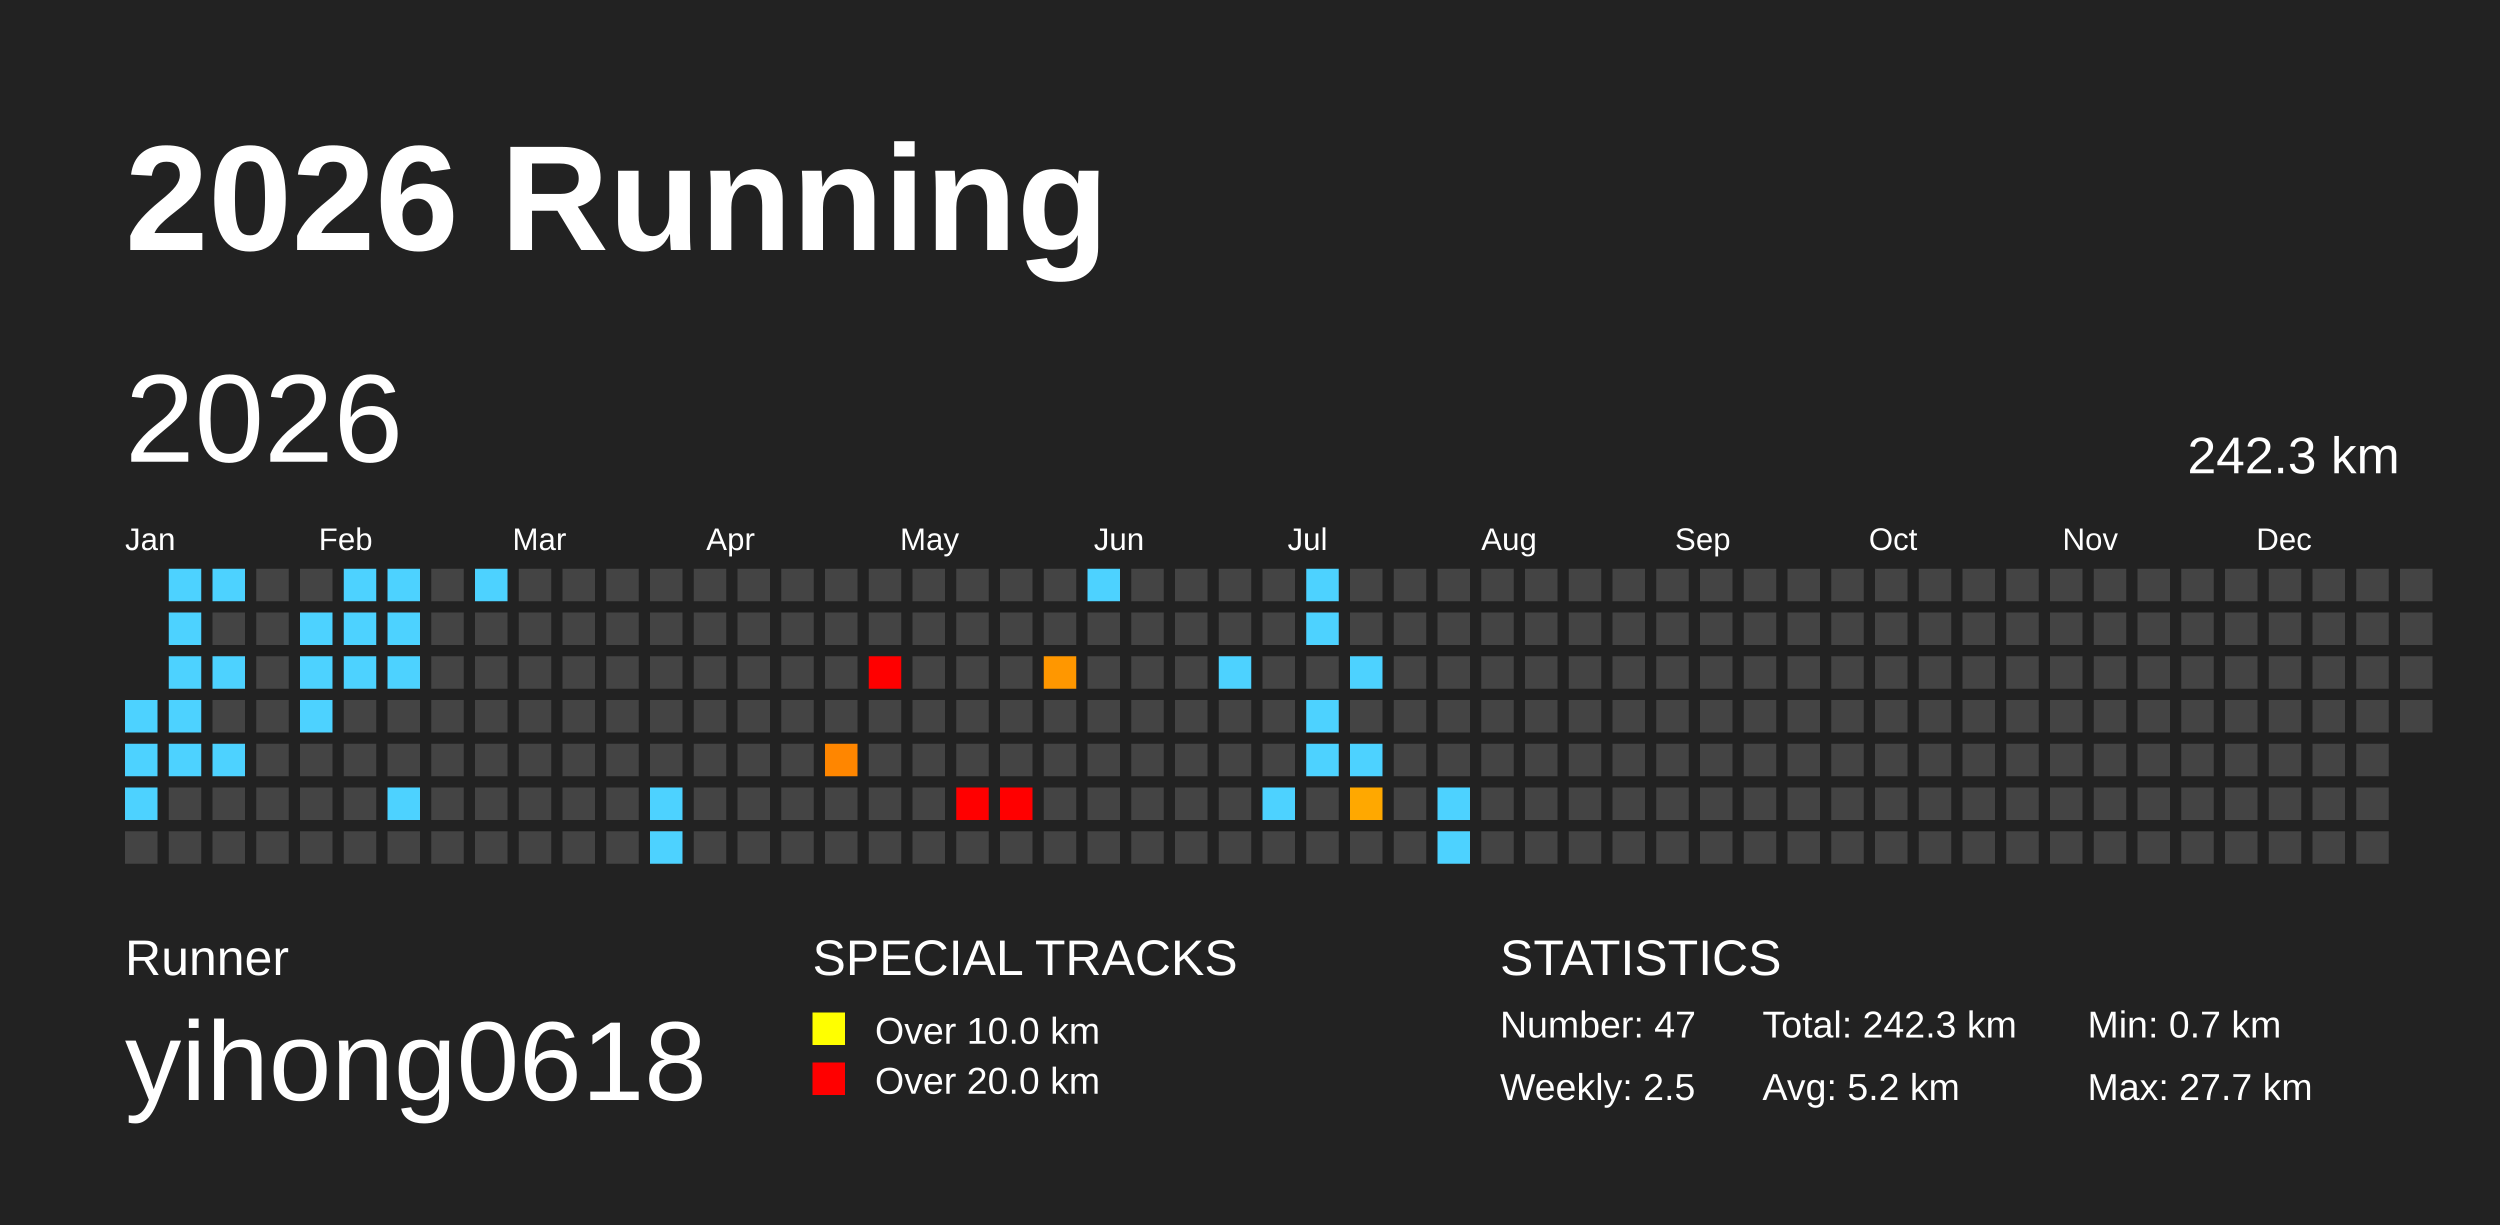
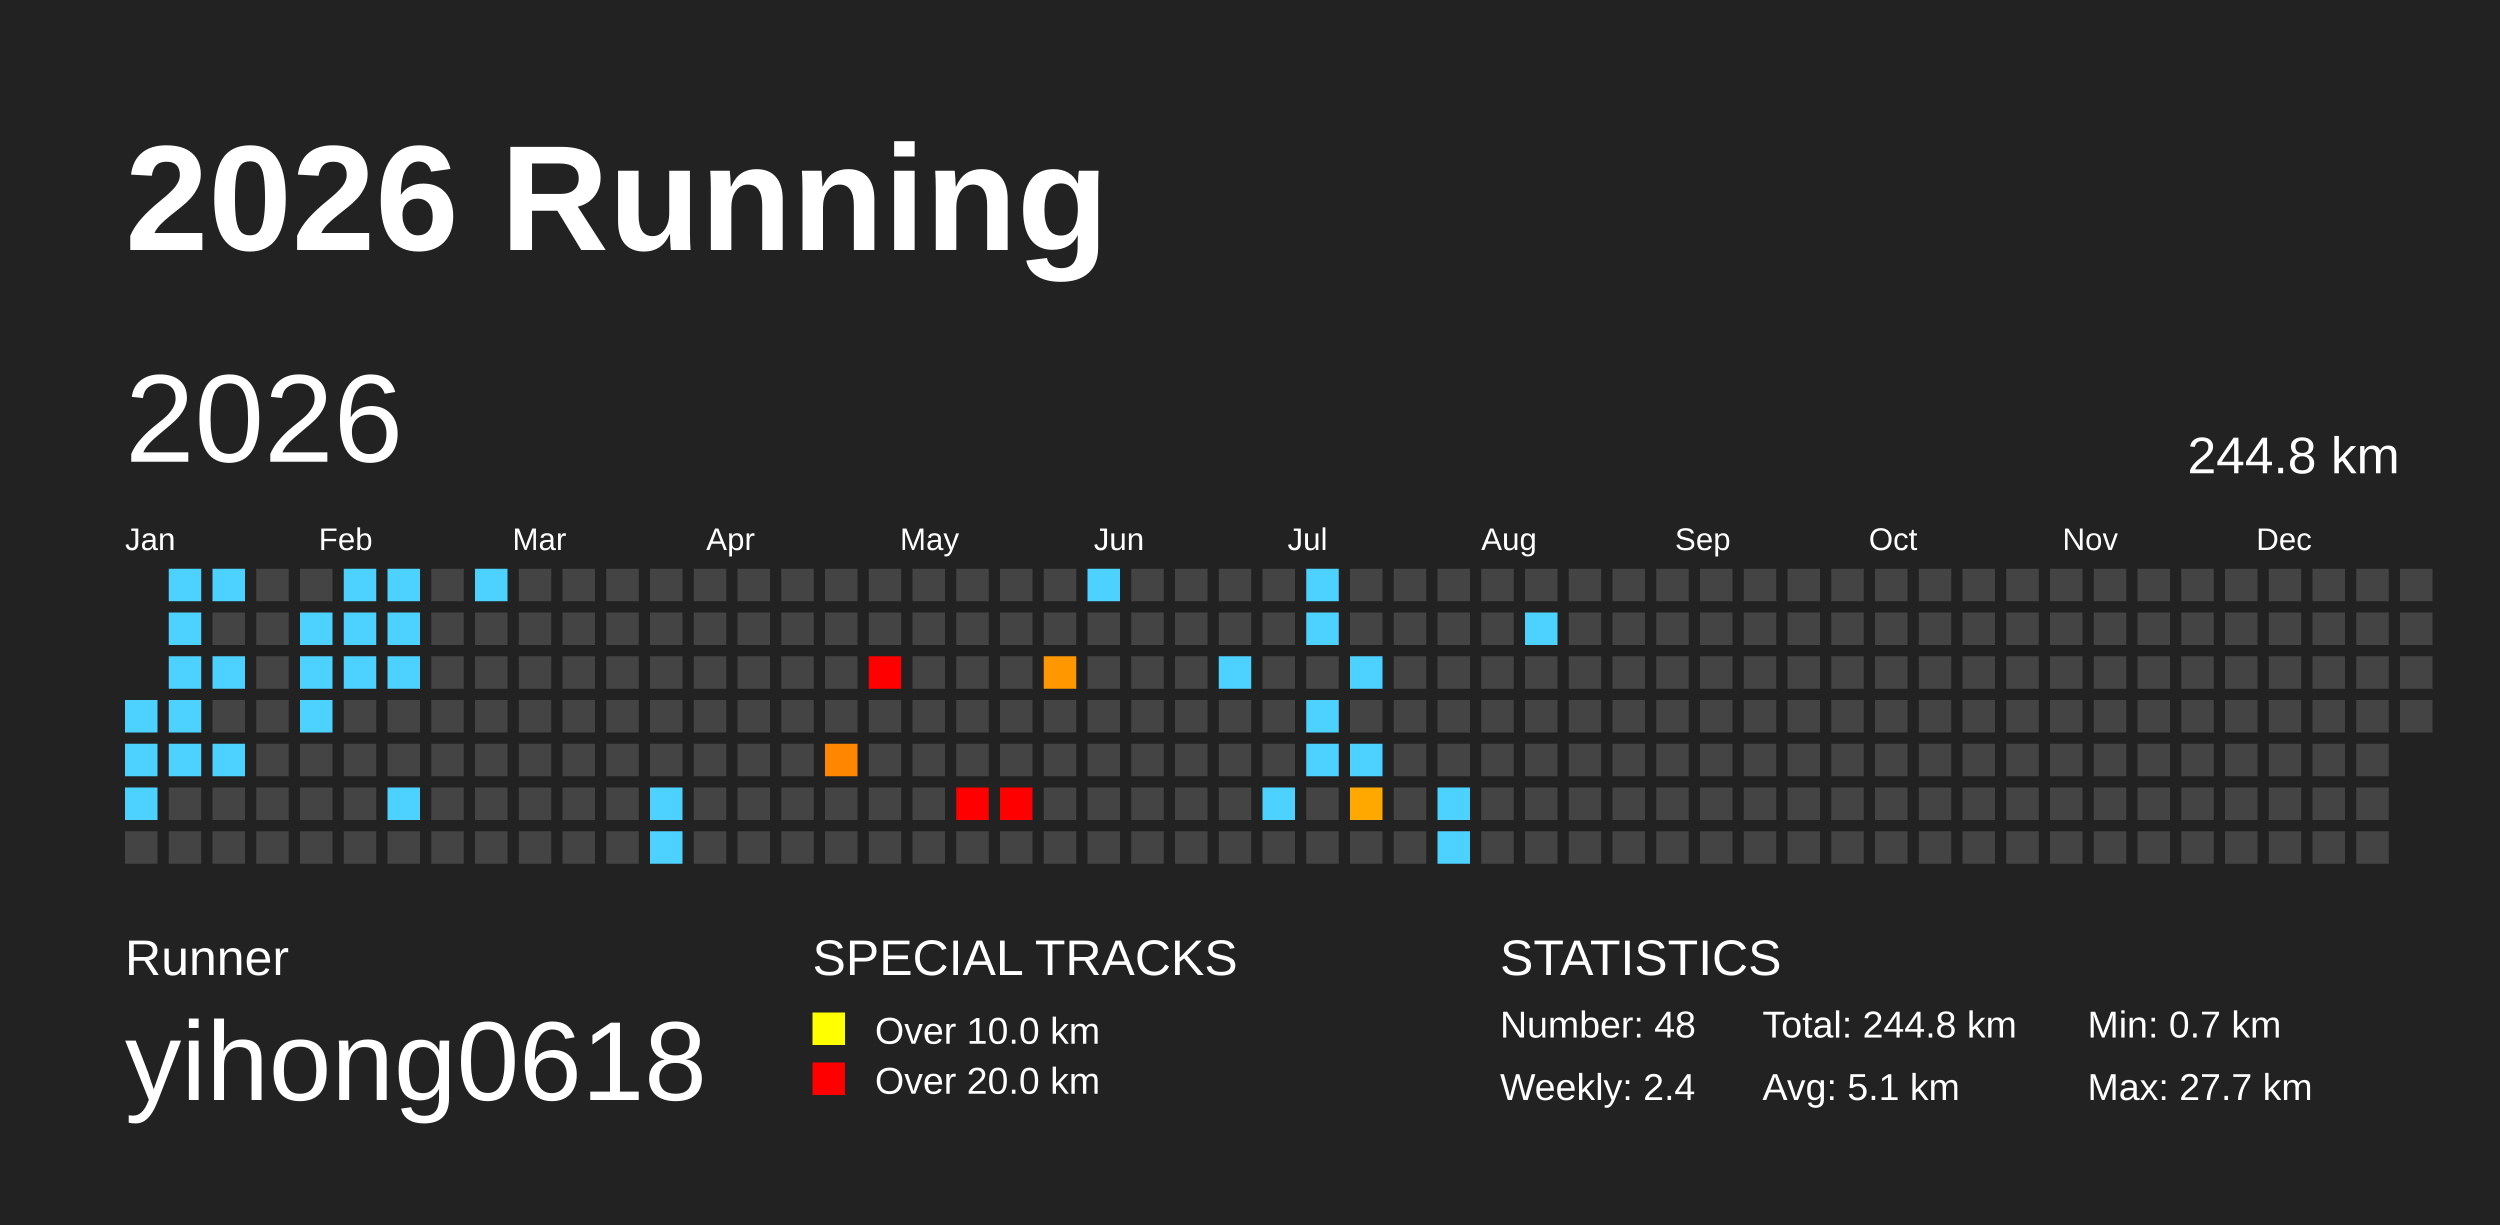
<svg xmlns="http://www.w3.org/2000/svg" baseProfile="full" height="98mm" version="1.1" viewBox="0,0,200,98" width="200mm">
  <defs />
  <rect fill="#222222" height="98" width="200" x="0" y="0" />
  <text fill="#FFFFFF" style="font-size:12px; font-family:Arial; font-weight:bold;" x="10" y="20">2026 Running</text>
  <text fill="#FFFFFF" style="font-size:4px; font-family:Arial" x="10" y="78">Runner</text>
  <text fill="#FFFFFF" style="font-size:9px; font-family:Arial" x="10" y="88">yihong0618</text>
  <text fill="#FFFFFF" style="font-size:4px; font-family:Arial" x="65" y="78">SPECIAL TRACKS</text>
  <rect fill="yellow" height="2.6" width="2.6" x="65" y="81" />
  <text fill="#FFFFFF" style="font-size:3px; font-family:Arial" x="70" y="83.5">Over 10.0 km</text>
  <rect fill="red" height="2.6" width="2.6" x="65" y="85" />
  <text fill="#FFFFFF" style="font-size:3px; font-family:Arial" x="70" y="87.5">Over 20.0 km</text>
  <text fill="#FFFFFF" style="font-size:4px; font-family:Arial" x="120" y="78">STATISTICS</text>
-   <text fill="#FFFFFF" style="font-size:3px; font-family:Arial" x="120" y="83">Number: 47</text>
-   <text fill="#FFFFFF" style="font-size:3px; font-family:Arial" x="120" y="88">Weekly: 2.5</text>
-   <text fill="#FFFFFF" style="font-size:3px; font-family:Arial" x="141" y="83">Total: 242.3 km</text>
-   <text fill="#FFFFFF" style="font-size:3px; font-family:Arial" x="141" y="88">Avg: 5.2 km</text>
+   <text fill="#FFFFFF" style="font-size:3px; font-family:Arial" x="120" y="83">Number: 48</text>
+   <text fill="#FFFFFF" style="font-size:3px; font-family:Arial" x="120" y="88">Weekly: 2.4</text>
+   <text fill="#FFFFFF" style="font-size:3px; font-family:Arial" x="141" y="83">Total: 244.8 km</text>
+   <text fill="#FFFFFF" style="font-size:3px; font-family:Arial" x="141" y="88">Avg: 5.1 km</text>
  <text fill="#FFFFFF" style="font-size:3px; font-family:Arial" x="167" y="83">Min: 0.7 km</text>
  <text fill="#FFFFFF" style="font-size:3px; font-family:Arial" x="167" y="88">Max: 27.7 km</text>
  <text dominant-baseline="hanging" fill="#FFFFFF" style="font-size:10.0px; font-family:Arial;" x="10" y="30">2026</text>
-   <text dominant-baseline="hanging" fill="#FFFFFF" style="font-size:4.125px; font-family:Arial;" x="175" y="35">242.3 km</text>
+   <text dominant-baseline="hanging" fill="#FFFFFF" style="font-size:4.125px; font-family:Arial;" x="175" y="35">244.8 km</text>
  <text fill="#FFFFFF" style="font-size:2.5px; font-family:Arial" x="10.0" y="44">Jan</text>
  <text fill="#FFFFFF" style="font-size:2.5px; font-family:Arial" x="25.5" y="44">Feb</text>
  <text fill="#FFFFFF" style="font-size:2.5px; font-family:Arial" x="41.0" y="44">Mar</text>
  <text fill="#FFFFFF" style="font-size:2.5px; font-family:Arial" x="56.5" y="44">Apr</text>
  <text fill="#FFFFFF" style="font-size:2.5px; font-family:Arial" x="72.0" y="44">May</text>
  <text fill="#FFFFFF" style="font-size:2.5px; font-family:Arial" x="87.5" y="44">Jun</text>
  <text fill="#FFFFFF" style="font-size:2.5px; font-family:Arial" x="103.0" y="44">Jul</text>
  <text fill="#FFFFFF" style="font-size:2.5px; font-family:Arial" x="118.5" y="44">Aug</text>
  <text fill="#FFFFFF" style="font-size:2.5px; font-family:Arial" x="134.0" y="44">Sep</text>
  <text fill="#FFFFFF" style="font-size:2.5px; font-family:Arial" x="149.5" y="44">Oct</text>
  <text fill="#FFFFFF" style="font-size:2.5px; font-family:Arial" x="165.0" y="44">Nov</text>
  <text fill="#FFFFFF" style="font-size:2.5px; font-family:Arial" x="180.5" y="44">Dec</text>
  <rect fill="#4dd2ff" height="2.6" width="2.6" x="10.0" y="56.0" />
  <rect fill="#4dd2ff" height="2.6" width="2.6" x="10.0" y="59.5" />
  <rect fill="#4dd2ff" height="2.6" width="2.6" x="10.0" y="63.0" />
  <rect fill="#444444" height="2.6" width="2.6" x="10.0" y="66.5" />
  <rect fill="#4dd2ff" height="2.6" width="2.6" x="13.5" y="45.5" />
  <rect fill="#4dd2ff" height="2.6" width="2.6" x="13.5" y="49.0" />
  <rect fill="#4dd2ff" height="2.6" width="2.6" x="13.5" y="52.5" />
  <rect fill="#4dd2ff" height="2.6" width="2.6" x="13.5" y="56.0" />
  <rect fill="#4dd2ff" height="2.6" width="2.6" x="13.5" y="59.5" />
  <rect fill="#444444" height="2.6" width="2.6" x="13.5" y="63.0" />
  <rect fill="#444444" height="2.6" width="2.6" x="13.5" y="66.5" />
  <rect fill="#4dd2ff" height="2.6" width="2.6" x="17.0" y="45.5" />
  <rect fill="#444444" height="2.6" width="2.6" x="17.0" y="49.0" />
  <rect fill="#4dd2ff" height="2.6" width="2.6" x="17.0" y="52.5" />
  <rect fill="#444444" height="2.6" width="2.6" x="17.0" y="56.0" />
  <rect fill="#4dd2ff" height="2.6" width="2.6" x="17.0" y="59.5" />
  <rect fill="#444444" height="2.6" width="2.6" x="17.0" y="63.0" />
  <rect fill="#444444" height="2.6" width="2.6" x="17.0" y="66.5" />
  <rect fill="#444444" height="2.6" width="2.6" x="20.5" y="45.5" />
  <rect fill="#444444" height="2.6" width="2.6" x="20.5" y="49.0" />
  <rect fill="#444444" height="2.6" width="2.6" x="20.5" y="52.5" />
  <rect fill="#444444" height="2.6" width="2.6" x="20.5" y="56.0" />
  <rect fill="#444444" height="2.6" width="2.6" x="20.5" y="59.5" />
  <rect fill="#444444" height="2.6" width="2.6" x="20.5" y="63.0" />
  <rect fill="#444444" height="2.6" width="2.6" x="20.5" y="66.5" />
  <rect fill="#444444" height="2.6" width="2.6" x="24.0" y="45.5" />
  <rect fill="#4dd2ff" height="2.6" width="2.6" x="24.0" y="49.0" />
  <rect fill="#4dd2ff" height="2.6" width="2.6" x="24.0" y="52.5" />
  <rect fill="#4dd2ff" height="2.6" width="2.6" x="24.0" y="56.0" />
  <rect fill="#444444" height="2.6" width="2.6" x="24.0" y="59.5" />
  <rect fill="#444444" height="2.6" width="2.6" x="24.0" y="63.0" />
  <rect fill="#444444" height="2.6" width="2.6" x="24.0" y="66.5" />
  <rect fill="#4dd2ff" height="2.6" width="2.6" x="27.5" y="45.5" />
  <rect fill="#4dd2ff" height="2.6" width="2.6" x="27.5" y="49.0" />
  <rect fill="#4dd2ff" height="2.6" width="2.6" x="27.5" y="52.5" />
  <rect fill="#444444" height="2.6" width="2.6" x="27.5" y="56.0" />
  <rect fill="#444444" height="2.6" width="2.6" x="27.5" y="59.5" />
  <rect fill="#444444" height="2.6" width="2.6" x="27.5" y="63.0" />
  <rect fill="#444444" height="2.6" width="2.6" x="27.5" y="66.5" />
  <rect fill="#4dd2ff" height="2.6" width="2.6" x="31.0" y="45.5" />
  <rect fill="#4dd2ff" height="2.6" width="2.6" x="31.0" y="49.0" />
  <rect fill="#4dd2ff" height="2.6" width="2.6" x="31.0" y="52.5" />
  <rect fill="#444444" height="2.6" width="2.6" x="31.0" y="56.0" />
  <rect fill="#444444" height="2.6" width="2.6" x="31.0" y="59.5" />
  <rect fill="#4dd2ff" height="2.6" width="2.6" x="31.0" y="63.0" />
  <rect fill="#444444" height="2.6" width="2.6" x="31.0" y="66.5" />
  <rect fill="#444444" height="2.6" width="2.6" x="34.5" y="45.5" />
  <rect fill="#444444" height="2.6" width="2.6" x="34.5" y="49.0" />
  <rect fill="#444444" height="2.6" width="2.6" x="34.5" y="52.5" />
  <rect fill="#444444" height="2.6" width="2.6" x="34.5" y="56.0" />
  <rect fill="#444444" height="2.6" width="2.6" x="34.5" y="59.5" />
  <rect fill="#444444" height="2.6" width="2.6" x="34.5" y="63.0" />
  <rect fill="#444444" height="2.6" width="2.6" x="34.5" y="66.5" />
  <rect fill="#4dd2ff" height="2.6" width="2.6" x="38.0" y="45.5" />
  <rect fill="#444444" height="2.6" width="2.6" x="38.0" y="49.0" />
  <rect fill="#444444" height="2.6" width="2.6" x="38.0" y="52.5" />
  <rect fill="#444444" height="2.6" width="2.6" x="38.0" y="56.0" />
  <rect fill="#444444" height="2.6" width="2.6" x="38.0" y="59.5" />
  <rect fill="#444444" height="2.6" width="2.6" x="38.0" y="63.0" />
  <rect fill="#444444" height="2.6" width="2.6" x="38.0" y="66.5" />
  <rect fill="#444444" height="2.6" width="2.6" x="41.5" y="45.5" />
  <rect fill="#444444" height="2.6" width="2.6" x="41.5" y="49.0" />
  <rect fill="#444444" height="2.6" width="2.6" x="41.5" y="52.5" />
  <rect fill="#444444" height="2.6" width="2.6" x="41.5" y="56.0" />
  <rect fill="#444444" height="2.6" width="2.6" x="41.5" y="59.5" />
  <rect fill="#444444" height="2.6" width="2.6" x="41.5" y="63.0" />
  <rect fill="#444444" height="2.6" width="2.6" x="41.5" y="66.5" />
  <rect fill="#444444" height="2.6" width="2.6" x="45.0" y="45.5" />
  <rect fill="#444444" height="2.6" width="2.6" x="45.0" y="49.0" />
  <rect fill="#444444" height="2.6" width="2.6" x="45.0" y="52.5" />
  <rect fill="#444444" height="2.6" width="2.6" x="45.0" y="56.0" />
  <rect fill="#444444" height="2.6" width="2.6" x="45.0" y="59.5" />
  <rect fill="#444444" height="2.6" width="2.6" x="45.0" y="63.0" />
  <rect fill="#444444" height="2.6" width="2.6" x="45.0" y="66.5" />
  <rect fill="#444444" height="2.6" width="2.6" x="48.5" y="45.5" />
  <rect fill="#444444" height="2.6" width="2.6" x="48.5" y="49.0" />
  <rect fill="#444444" height="2.6" width="2.6" x="48.5" y="52.5" />
  <rect fill="#444444" height="2.6" width="2.6" x="48.5" y="56.0" />
  <rect fill="#444444" height="2.6" width="2.6" x="48.5" y="59.5" />
  <rect fill="#444444" height="2.6" width="2.6" x="48.5" y="63.0" />
  <rect fill="#444444" height="2.6" width="2.6" x="48.5" y="66.5" />
  <rect fill="#444444" height="2.6" width="2.6" x="52.0" y="45.5" />
  <rect fill="#444444" height="2.6" width="2.6" x="52.0" y="49.0" />
  <rect fill="#444444" height="2.6" width="2.6" x="52.0" y="52.5" />
  <rect fill="#444444" height="2.6" width="2.6" x="52.0" y="56.0" />
  <rect fill="#444444" height="2.6" width="2.6" x="52.0" y="59.5" />
  <rect fill="#4dd2ff" height="2.6" width="2.6" x="52.0" y="63.0" />
  <rect fill="#4dd2ff" height="2.6" width="2.6" x="52.0" y="66.5" />
  <rect fill="#444444" height="2.6" width="2.6" x="55.5" y="45.5" />
  <rect fill="#444444" height="2.6" width="2.6" x="55.5" y="49.0" />
  <rect fill="#444444" height="2.6" width="2.6" x="55.5" y="52.5" />
  <rect fill="#444444" height="2.6" width="2.6" x="55.5" y="56.0" />
  <rect fill="#444444" height="2.6" width="2.6" x="55.5" y="59.5" />
  <rect fill="#444444" height="2.6" width="2.6" x="55.5" y="63.0" />
  <rect fill="#444444" height="2.6" width="2.6" x="55.5" y="66.5" />
  <rect fill="#444444" height="2.6" width="2.6" x="59.0" y="45.5" />
  <rect fill="#444444" height="2.6" width="2.6" x="59.0" y="49.0" />
  <rect fill="#444444" height="2.6" width="2.6" x="59.0" y="52.5" />
  <rect fill="#444444" height="2.6" width="2.6" x="59.0" y="56.0" />
  <rect fill="#444444" height="2.6" width="2.6" x="59.0" y="59.5" />
  <rect fill="#444444" height="2.6" width="2.6" x="59.0" y="63.0" />
  <rect fill="#444444" height="2.6" width="2.6" x="59.0" y="66.5" />
  <rect fill="#444444" height="2.6" width="2.6" x="62.5" y="45.5" />
  <rect fill="#444444" height="2.6" width="2.6" x="62.5" y="49.0" />
  <rect fill="#444444" height="2.6" width="2.6" x="62.5" y="52.5" />
  <rect fill="#444444" height="2.6" width="2.6" x="62.5" y="56.0" />
  <rect fill="#444444" height="2.6" width="2.6" x="62.5" y="59.5" />
  <rect fill="#444444" height="2.6" width="2.6" x="62.5" y="63.0" />
  <rect fill="#444444" height="2.6" width="2.6" x="62.5" y="66.5" />
  <rect fill="#444444" height="2.6" width="2.6" x="66.0" y="45.5" />
  <rect fill="#444444" height="2.6" width="2.6" x="66.0" y="49.0" />
  <rect fill="#444444" height="2.6" width="2.6" x="66.0" y="52.5" />
  <rect fill="#444444" height="2.6" width="2.6" x="66.0" y="56.0" />
  <rect fill="#ff8600" height="2.6" width="2.6" x="66.0" y="59.5" />
  <rect fill="#444444" height="2.6" width="2.6" x="66.0" y="63.0" />
  <rect fill="#444444" height="2.6" width="2.6" x="66.0" y="66.5" />
  <rect fill="#444444" height="2.6" width="2.6" x="69.5" y="45.5" />
  <rect fill="#444444" height="2.6" width="2.6" x="69.5" y="49.0" />
  <rect fill="red" height="2.6" width="2.6" x="69.5" y="52.5" />
  <rect fill="#444444" height="2.6" width="2.6" x="69.5" y="56.0" />
  <rect fill="#444444" height="2.6" width="2.6" x="69.5" y="59.5" />
  <rect fill="#444444" height="2.6" width="2.6" x="69.5" y="63.0" />
  <rect fill="#444444" height="2.6" width="2.6" x="69.5" y="66.5" />
  <rect fill="#444444" height="2.6" width="2.6" x="73.0" y="45.5" />
  <rect fill="#444444" height="2.6" width="2.6" x="73.0" y="49.0" />
  <rect fill="#444444" height="2.6" width="2.6" x="73.0" y="52.5" />
  <rect fill="#444444" height="2.6" width="2.6" x="73.0" y="56.0" />
  <rect fill="#444444" height="2.6" width="2.6" x="73.0" y="59.5" />
  <rect fill="#444444" height="2.6" width="2.6" x="73.0" y="63.0" />
  <rect fill="#444444" height="2.6" width="2.6" x="73.0" y="66.5" />
  <rect fill="#444444" height="2.6" width="2.6" x="76.5" y="45.5" />
  <rect fill="#444444" height="2.6" width="2.6" x="76.5" y="49.0" />
  <rect fill="#444444" height="2.6" width="2.6" x="76.5" y="52.5" />
  <rect fill="#444444" height="2.6" width="2.6" x="76.5" y="56.0" />
  <rect fill="#444444" height="2.6" width="2.6" x="76.5" y="59.5" />
  <rect fill="red" height="2.6" width="2.6" x="76.5" y="63.0" />
  <rect fill="#444444" height="2.6" width="2.6" x="76.5" y="66.5" />
  <rect fill="#444444" height="2.6" width="2.6" x="80.0" y="45.5" />
  <rect fill="#444444" height="2.6" width="2.6" x="80.0" y="49.0" />
  <rect fill="#444444" height="2.6" width="2.6" x="80.0" y="52.5" />
  <rect fill="#444444" height="2.6" width="2.6" x="80.0" y="56.0" />
  <rect fill="#444444" height="2.6" width="2.6" x="80.0" y="59.5" />
  <rect fill="red" height="2.6" width="2.6" x="80.0" y="63.0" />
  <rect fill="#444444" height="2.6" width="2.6" x="80.0" y="66.5" />
  <rect fill="#444444" height="2.6" width="2.6" x="83.5" y="45.5" />
  <rect fill="#444444" height="2.6" width="2.6" x="83.5" y="49.0" />
  <rect fill="#ff9700" height="2.6" width="2.6" x="83.5" y="52.5" />
  <rect fill="#444444" height="2.6" width="2.6" x="83.5" y="56.0" />
  <rect fill="#444444" height="2.6" width="2.6" x="83.5" y="59.5" />
  <rect fill="#444444" height="2.6" width="2.6" x="83.5" y="63.0" />
  <rect fill="#444444" height="2.6" width="2.6" x="83.5" y="66.5" />
  <rect fill="#4dd2ff" height="2.6" width="2.6" x="87.0" y="45.5" />
  <rect fill="#444444" height="2.6" width="2.6" x="87.0" y="49.0" />
  <rect fill="#444444" height="2.6" width="2.6" x="87.0" y="52.5" />
  <rect fill="#444444" height="2.6" width="2.6" x="87.0" y="56.0" />
  <rect fill="#444444" height="2.6" width="2.6" x="87.0" y="59.5" />
  <rect fill="#444444" height="2.6" width="2.6" x="87.0" y="63.0" />
  <rect fill="#444444" height="2.6" width="2.6" x="87.0" y="66.5" />
  <rect fill="#444444" height="2.6" width="2.6" x="90.5" y="45.5" />
  <rect fill="#444444" height="2.6" width="2.6" x="90.5" y="49.0" />
  <rect fill="#444444" height="2.6" width="2.6" x="90.5" y="52.5" />
  <rect fill="#444444" height="2.6" width="2.6" x="90.5" y="56.0" />
  <rect fill="#444444" height="2.6" width="2.6" x="90.5" y="59.5" />
  <rect fill="#444444" height="2.6" width="2.6" x="90.5" y="63.0" />
  <rect fill="#444444" height="2.6" width="2.6" x="90.5" y="66.5" />
  <rect fill="#444444" height="2.6" width="2.6" x="94.0" y="45.5" />
  <rect fill="#444444" height="2.6" width="2.6" x="94.0" y="49.0" />
  <rect fill="#444444" height="2.6" width="2.6" x="94.0" y="52.5" />
  <rect fill="#444444" height="2.6" width="2.6" x="94.0" y="56.0" />
  <rect fill="#444444" height="2.6" width="2.6" x="94.0" y="59.5" />
  <rect fill="#444444" height="2.6" width="2.6" x="94.0" y="63.0" />
  <rect fill="#444444" height="2.6" width="2.6" x="94.0" y="66.5" />
  <rect fill="#444444" height="2.6" width="2.6" x="97.5" y="45.5" />
  <rect fill="#444444" height="2.6" width="2.6" x="97.5" y="49.0" />
  <rect fill="#4dd2ff" height="2.6" width="2.6" x="97.5" y="52.5" />
  <rect fill="#444444" height="2.6" width="2.6" x="97.5" y="56.0" />
  <rect fill="#444444" height="2.6" width="2.6" x="97.5" y="59.5" />
  <rect fill="#444444" height="2.6" width="2.6" x="97.5" y="63.0" />
  <rect fill="#444444" height="2.6" width="2.6" x="97.5" y="66.5" />
  <rect fill="#444444" height="2.6" width="2.6" x="101.0" y="45.5" />
  <rect fill="#444444" height="2.6" width="2.6" x="101.0" y="49.0" />
  <rect fill="#444444" height="2.6" width="2.6" x="101.0" y="52.5" />
  <rect fill="#444444" height="2.6" width="2.6" x="101.0" y="56.0" />
  <rect fill="#444444" height="2.6" width="2.6" x="101.0" y="59.5" />
  <rect fill="#4dd2ff" height="2.6" width="2.6" x="101.0" y="63.0" />
  <rect fill="#444444" height="2.6" width="2.6" x="101.0" y="66.5" />
  <rect fill="#4dd2ff" height="2.6" width="2.6" x="104.5" y="45.5" />
  <rect fill="#4dd2ff" height="2.6" width="2.6" x="104.5" y="49.0" />
  <rect fill="#444444" height="2.6" width="2.6" x="104.5" y="52.5" />
  <rect fill="#4dd2ff" height="2.6" width="2.6" x="104.5" y="56.0" />
  <rect fill="#4dd2ff" height="2.6" width="2.6" x="104.5" y="59.5" />
  <rect fill="#444444" height="2.6" width="2.6" x="104.5" y="63.0" />
  <rect fill="#444444" height="2.6" width="2.6" x="104.5" y="66.5" />
  <rect fill="#444444" height="2.6" width="2.6" x="108.0" y="45.5" />
  <rect fill="#444444" height="2.6" width="2.6" x="108.0" y="49.0" />
  <rect fill="#4dd2ff" height="2.6" width="2.6" x="108.0" y="52.5" />
  <rect fill="#444444" height="2.6" width="2.6" x="108.0" y="56.0" />
  <rect fill="#4dd2ff" height="2.6" width="2.6" x="108.0" y="59.5" />
  <rect fill="#ffa800" height="2.6" width="2.6" x="108.0" y="63.0" />
  <rect fill="#444444" height="2.6" width="2.6" x="108.0" y="66.5" />
  <rect fill="#444444" height="2.6" width="2.6" x="111.5" y="45.5" />
  <rect fill="#444444" height="2.6" width="2.6" x="111.5" y="49.0" />
  <rect fill="#444444" height="2.6" width="2.6" x="111.5" y="52.5" />
  <rect fill="#444444" height="2.6" width="2.6" x="111.5" y="56.0" />
  <rect fill="#444444" height="2.6" width="2.6" x="111.5" y="59.5" />
  <rect fill="#444444" height="2.6" width="2.6" x="111.5" y="63.0" />
  <rect fill="#444444" height="2.6" width="2.6" x="111.5" y="66.5" />
  <rect fill="#444444" height="2.6" width="2.6" x="115.0" y="45.5" />
  <rect fill="#444444" height="2.6" width="2.6" x="115.0" y="49.0" />
  <rect fill="#444444" height="2.6" width="2.6" x="115.0" y="52.5" />
  <rect fill="#444444" height="2.6" width="2.6" x="115.0" y="56.0" />
  <rect fill="#444444" height="2.6" width="2.6" x="115.0" y="59.5" />
  <rect fill="#4dd2ff" height="2.6" width="2.6" x="115.0" y="63.0" />
  <rect fill="#4dd2ff" height="2.6" width="2.6" x="115.0" y="66.5" />
  <rect fill="#444444" height="2.6" width="2.6" x="118.5" y="45.5" />
  <rect fill="#444444" height="2.6" width="2.6" x="118.5" y="49.0" />
  <rect fill="#444444" height="2.6" width="2.6" x="118.5" y="52.5" />
  <rect fill="#444444" height="2.6" width="2.6" x="118.5" y="56.0" />
  <rect fill="#444444" height="2.6" width="2.6" x="118.5" y="59.5" />
  <rect fill="#444444" height="2.6" width="2.6" x="118.5" y="63.0" />
  <rect fill="#444444" height="2.6" width="2.6" x="118.5" y="66.5" />
  <rect fill="#444444" height="2.6" width="2.6" x="122.0" y="45.5" />
-   <rect fill="#444444" height="2.6" width="2.6" x="122.0" y="49.0" />
+   <rect fill="#4dd2ff" height="2.6" width="2.6" x="122.0" y="49.0" />
  <rect fill="#444444" height="2.6" width="2.6" x="122.0" y="52.5" />
  <rect fill="#444444" height="2.6" width="2.6" x="122.0" y="56.0" />
  <rect fill="#444444" height="2.6" width="2.6" x="122.0" y="59.5" />
  <rect fill="#444444" height="2.6" width="2.6" x="122.0" y="63.0" />
  <rect fill="#444444" height="2.6" width="2.6" x="122.0" y="66.5" />
  <rect fill="#444444" height="2.6" width="2.6" x="125.5" y="45.5" />
  <rect fill="#444444" height="2.6" width="2.6" x="125.5" y="49.0" />
  <rect fill="#444444" height="2.6" width="2.6" x="125.5" y="52.5" />
  <rect fill="#444444" height="2.6" width="2.6" x="125.5" y="56.0" />
  <rect fill="#444444" height="2.6" width="2.6" x="125.5" y="59.5" />
  <rect fill="#444444" height="2.6" width="2.6" x="125.5" y="63.0" />
  <rect fill="#444444" height="2.6" width="2.6" x="125.5" y="66.5" />
  <rect fill="#444444" height="2.6" width="2.6" x="129.0" y="45.5" />
  <rect fill="#444444" height="2.6" width="2.6" x="129.0" y="49.0" />
  <rect fill="#444444" height="2.6" width="2.6" x="129.0" y="52.5" />
  <rect fill="#444444" height="2.6" width="2.6" x="129.0" y="56.0" />
  <rect fill="#444444" height="2.6" width="2.6" x="129.0" y="59.5" />
  <rect fill="#444444" height="2.6" width="2.6" x="129.0" y="63.0" />
  <rect fill="#444444" height="2.6" width="2.6" x="129.0" y="66.5" />
  <rect fill="#444444" height="2.6" width="2.6" x="132.5" y="45.5" />
  <rect fill="#444444" height="2.6" width="2.6" x="132.5" y="49.0" />
  <rect fill="#444444" height="2.6" width="2.6" x="132.5" y="52.5" />
  <rect fill="#444444" height="2.6" width="2.6" x="132.5" y="56.0" />
  <rect fill="#444444" height="2.6" width="2.6" x="132.5" y="59.5" />
  <rect fill="#444444" height="2.6" width="2.6" x="132.5" y="63.0" />
  <rect fill="#444444" height="2.6" width="2.6" x="132.5" y="66.5" />
  <rect fill="#444444" height="2.6" width="2.6" x="136.0" y="45.5" />
  <rect fill="#444444" height="2.6" width="2.6" x="136.0" y="49.0" />
  <rect fill="#444444" height="2.6" width="2.6" x="136.0" y="52.5" />
  <rect fill="#444444" height="2.6" width="2.6" x="136.0" y="56.0" />
  <rect fill="#444444" height="2.6" width="2.6" x="136.0" y="59.5" />
  <rect fill="#444444" height="2.6" width="2.6" x="136.0" y="63.0" />
  <rect fill="#444444" height="2.6" width="2.6" x="136.0" y="66.5" />
  <rect fill="#444444" height="2.6" width="2.6" x="139.5" y="45.5" />
  <rect fill="#444444" height="2.6" width="2.6" x="139.5" y="49.0" />
  <rect fill="#444444" height="2.6" width="2.6" x="139.5" y="52.5" />
  <rect fill="#444444" height="2.6" width="2.6" x="139.5" y="56.0" />
  <rect fill="#444444" height="2.6" width="2.6" x="139.5" y="59.5" />
  <rect fill="#444444" height="2.6" width="2.6" x="139.5" y="63.0" />
  <rect fill="#444444" height="2.6" width="2.6" x="139.5" y="66.5" />
  <rect fill="#444444" height="2.6" width="2.6" x="143.0" y="45.5" />
  <rect fill="#444444" height="2.6" width="2.6" x="143.0" y="49.0" />
  <rect fill="#444444" height="2.6" width="2.6" x="143.0" y="52.5" />
  <rect fill="#444444" height="2.6" width="2.6" x="143.0" y="56.0" />
  <rect fill="#444444" height="2.6" width="2.6" x="143.0" y="59.5" />
  <rect fill="#444444" height="2.6" width="2.6" x="143.0" y="63.0" />
  <rect fill="#444444" height="2.6" width="2.6" x="143.0" y="66.5" />
  <rect fill="#444444" height="2.6" width="2.6" x="146.5" y="45.5" />
  <rect fill="#444444" height="2.6" width="2.6" x="146.5" y="49.0" />
  <rect fill="#444444" height="2.6" width="2.6" x="146.5" y="52.5" />
  <rect fill="#444444" height="2.6" width="2.6" x="146.5" y="56.0" />
  <rect fill="#444444" height="2.6" width="2.6" x="146.5" y="59.5" />
  <rect fill="#444444" height="2.6" width="2.6" x="146.5" y="63.0" />
  <rect fill="#444444" height="2.6" width="2.6" x="146.5" y="66.5" />
  <rect fill="#444444" height="2.6" width="2.6" x="150.0" y="45.5" />
  <rect fill="#444444" height="2.6" width="2.6" x="150.0" y="49.0" />
  <rect fill="#444444" height="2.6" width="2.6" x="150.0" y="52.5" />
  <rect fill="#444444" height="2.6" width="2.6" x="150.0" y="56.0" />
  <rect fill="#444444" height="2.6" width="2.6" x="150.0" y="59.5" />
  <rect fill="#444444" height="2.6" width="2.6" x="150.0" y="63.0" />
  <rect fill="#444444" height="2.6" width="2.6" x="150.0" y="66.5" />
  <rect fill="#444444" height="2.6" width="2.6" x="153.5" y="45.5" />
  <rect fill="#444444" height="2.6" width="2.6" x="153.5" y="49.0" />
  <rect fill="#444444" height="2.6" width="2.6" x="153.5" y="52.5" />
  <rect fill="#444444" height="2.6" width="2.6" x="153.5" y="56.0" />
  <rect fill="#444444" height="2.6" width="2.6" x="153.5" y="59.5" />
  <rect fill="#444444" height="2.6" width="2.6" x="153.5" y="63.0" />
  <rect fill="#444444" height="2.6" width="2.6" x="153.5" y="66.5" />
  <rect fill="#444444" height="2.6" width="2.6" x="157.0" y="45.5" />
  <rect fill="#444444" height="2.6" width="2.6" x="157.0" y="49.0" />
  <rect fill="#444444" height="2.6" width="2.6" x="157.0" y="52.5" />
  <rect fill="#444444" height="2.6" width="2.6" x="157.0" y="56.0" />
  <rect fill="#444444" height="2.6" width="2.6" x="157.0" y="59.5" />
  <rect fill="#444444" height="2.6" width="2.6" x="157.0" y="63.0" />
  <rect fill="#444444" height="2.6" width="2.6" x="157.0" y="66.5" />
  <rect fill="#444444" height="2.6" width="2.6" x="160.5" y="45.5" />
  <rect fill="#444444" height="2.6" width="2.6" x="160.5" y="49.0" />
  <rect fill="#444444" height="2.6" width="2.6" x="160.5" y="52.5" />
  <rect fill="#444444" height="2.6" width="2.6" x="160.5" y="56.0" />
  <rect fill="#444444" height="2.6" width="2.6" x="160.5" y="59.5" />
  <rect fill="#444444" height="2.6" width="2.6" x="160.5" y="63.0" />
  <rect fill="#444444" height="2.6" width="2.6" x="160.5" y="66.5" />
  <rect fill="#444444" height="2.6" width="2.6" x="164.0" y="45.5" />
  <rect fill="#444444" height="2.6" width="2.6" x="164.0" y="49.0" />
  <rect fill="#444444" height="2.6" width="2.6" x="164.0" y="52.5" />
  <rect fill="#444444" height="2.6" width="2.6" x="164.0" y="56.0" />
  <rect fill="#444444" height="2.6" width="2.6" x="164.0" y="59.5" />
  <rect fill="#444444" height="2.6" width="2.6" x="164.0" y="63.0" />
  <rect fill="#444444" height="2.6" width="2.6" x="164.0" y="66.5" />
  <rect fill="#444444" height="2.6" width="2.6" x="167.5" y="45.5" />
  <rect fill="#444444" height="2.6" width="2.6" x="167.5" y="49.0" />
  <rect fill="#444444" height="2.6" width="2.6" x="167.5" y="52.5" />
  <rect fill="#444444" height="2.6" width="2.6" x="167.5" y="56.0" />
  <rect fill="#444444" height="2.6" width="2.6" x="167.5" y="59.5" />
  <rect fill="#444444" height="2.6" width="2.6" x="167.5" y="63.0" />
  <rect fill="#444444" height="2.6" width="2.6" x="167.5" y="66.5" />
  <rect fill="#444444" height="2.6" width="2.6" x="171.0" y="45.5" />
  <rect fill="#444444" height="2.6" width="2.6" x="171.0" y="49.0" />
  <rect fill="#444444" height="2.6" width="2.6" x="171.0" y="52.5" />
  <rect fill="#444444" height="2.6" width="2.6" x="171.0" y="56.0" />
  <rect fill="#444444" height="2.6" width="2.6" x="171.0" y="59.5" />
  <rect fill="#444444" height="2.6" width="2.6" x="171.0" y="63.0" />
  <rect fill="#444444" height="2.6" width="2.6" x="171.0" y="66.5" />
  <rect fill="#444444" height="2.6" width="2.6" x="174.5" y="45.5" />
  <rect fill="#444444" height="2.6" width="2.6" x="174.5" y="49.0" />
  <rect fill="#444444" height="2.6" width="2.6" x="174.5" y="52.5" />
  <rect fill="#444444" height="2.6" width="2.6" x="174.5" y="56.0" />
  <rect fill="#444444" height="2.6" width="2.6" x="174.5" y="59.5" />
  <rect fill="#444444" height="2.6" width="2.6" x="174.5" y="63.0" />
  <rect fill="#444444" height="2.6" width="2.6" x="174.5" y="66.5" />
  <rect fill="#444444" height="2.6" width="2.6" x="178.0" y="45.5" />
  <rect fill="#444444" height="2.6" width="2.6" x="178.0" y="49.0" />
  <rect fill="#444444" height="2.6" width="2.6" x="178.0" y="52.5" />
  <rect fill="#444444" height="2.6" width="2.6" x="178.0" y="56.0" />
  <rect fill="#444444" height="2.6" width="2.6" x="178.0" y="59.5" />
  <rect fill="#444444" height="2.6" width="2.6" x="178.0" y="63.0" />
  <rect fill="#444444" height="2.6" width="2.6" x="178.0" y="66.5" />
  <rect fill="#444444" height="2.6" width="2.6" x="181.5" y="45.5" />
  <rect fill="#444444" height="2.6" width="2.6" x="181.5" y="49.0" />
  <rect fill="#444444" height="2.6" width="2.6" x="181.5" y="52.5" />
  <rect fill="#444444" height="2.6" width="2.6" x="181.5" y="56.0" />
  <rect fill="#444444" height="2.6" width="2.6" x="181.5" y="59.5" />
  <rect fill="#444444" height="2.6" width="2.6" x="181.5" y="63.0" />
  <rect fill="#444444" height="2.6" width="2.6" x="181.5" y="66.5" />
  <rect fill="#444444" height="2.6" width="2.6" x="185.0" y="45.5" />
  <rect fill="#444444" height="2.6" width="2.6" x="185.0" y="49.0" />
  <rect fill="#444444" height="2.6" width="2.6" x="185.0" y="52.5" />
  <rect fill="#444444" height="2.6" width="2.6" x="185.0" y="56.0" />
  <rect fill="#444444" height="2.6" width="2.6" x="185.0" y="59.5" />
  <rect fill="#444444" height="2.6" width="2.6" x="185.0" y="63.0" />
  <rect fill="#444444" height="2.6" width="2.6" x="185.0" y="66.5" />
  <rect fill="#444444" height="2.6" width="2.6" x="188.5" y="45.5" />
  <rect fill="#444444" height="2.6" width="2.6" x="188.5" y="49.0" />
  <rect fill="#444444" height="2.6" width="2.6" x="188.5" y="52.5" />
  <rect fill="#444444" height="2.6" width="2.6" x="188.5" y="56.0" />
  <rect fill="#444444" height="2.6" width="2.6" x="188.5" y="59.5" />
  <rect fill="#444444" height="2.6" width="2.6" x="188.5" y="63.0" />
  <rect fill="#444444" height="2.6" width="2.6" x="188.5" y="66.5" />
  <rect fill="#444444" height="2.6" width="2.6" x="192.0" y="45.5" />
  <rect fill="#444444" height="2.6" width="2.6" x="192.0" y="49.0" />
  <rect fill="#444444" height="2.6" width="2.6" x="192.0" y="52.5" />
  <rect fill="#444444" height="2.6" width="2.6" x="192.0" y="56.0" />
</svg>
